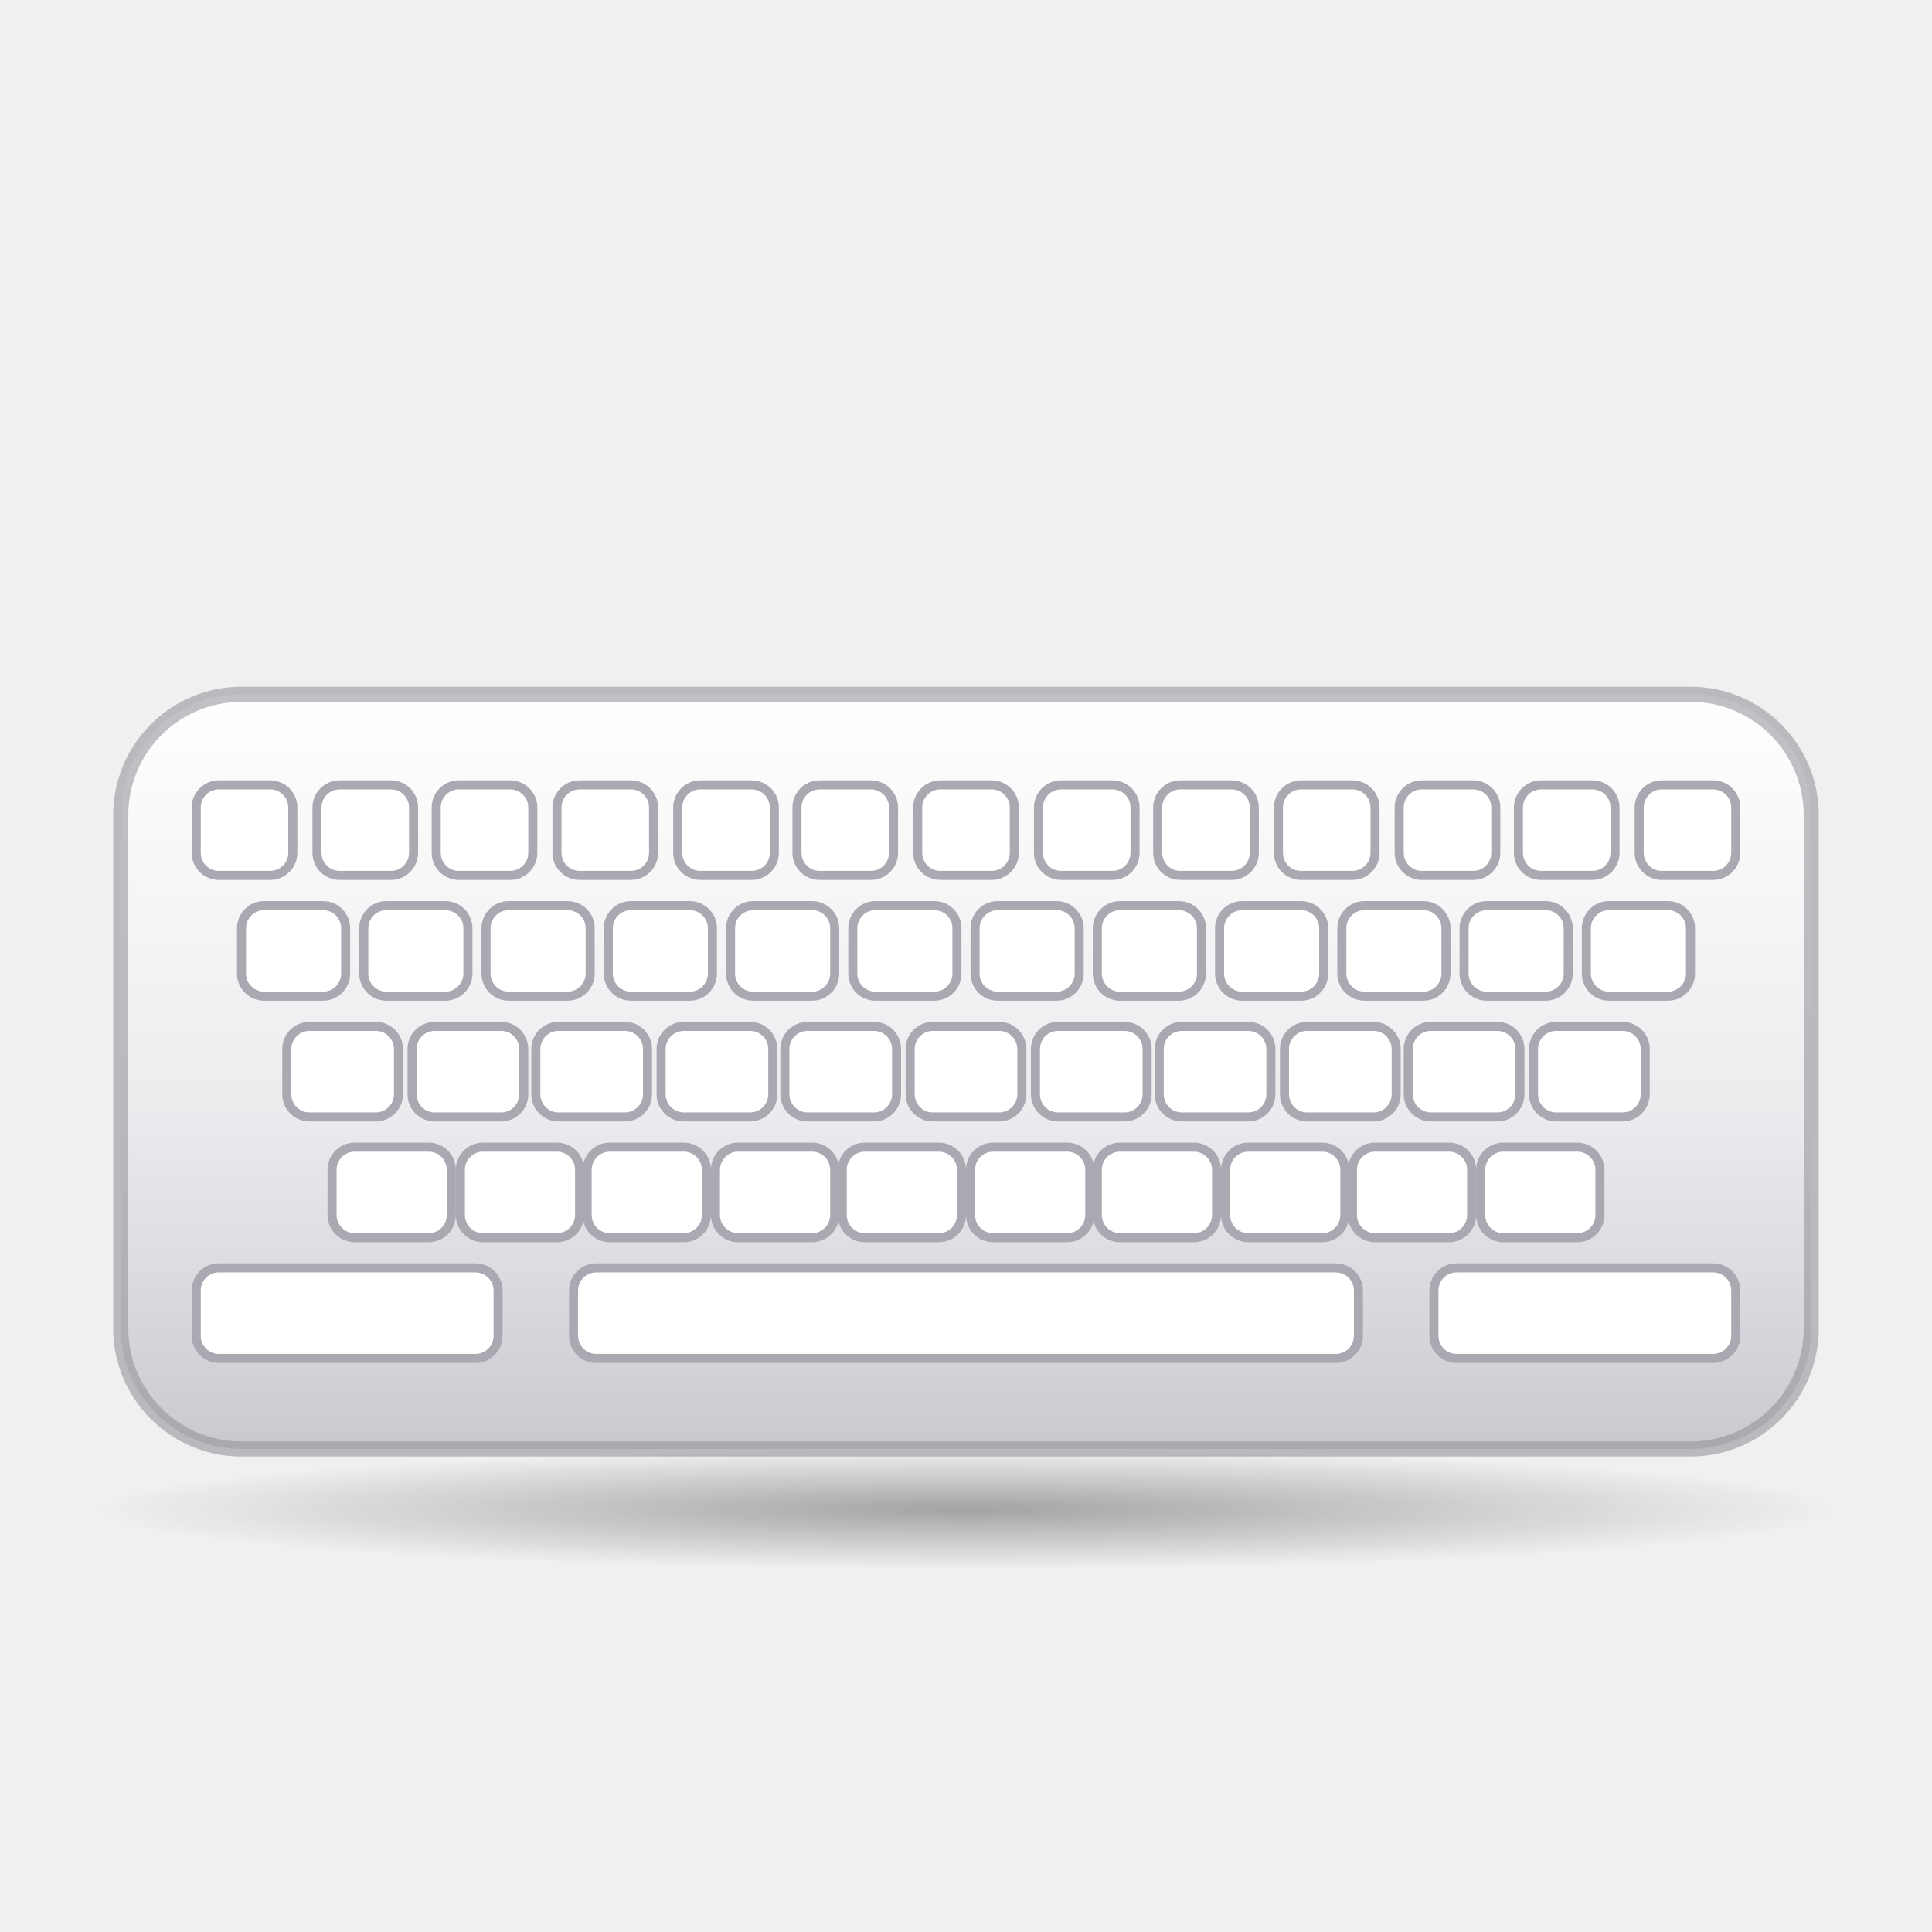
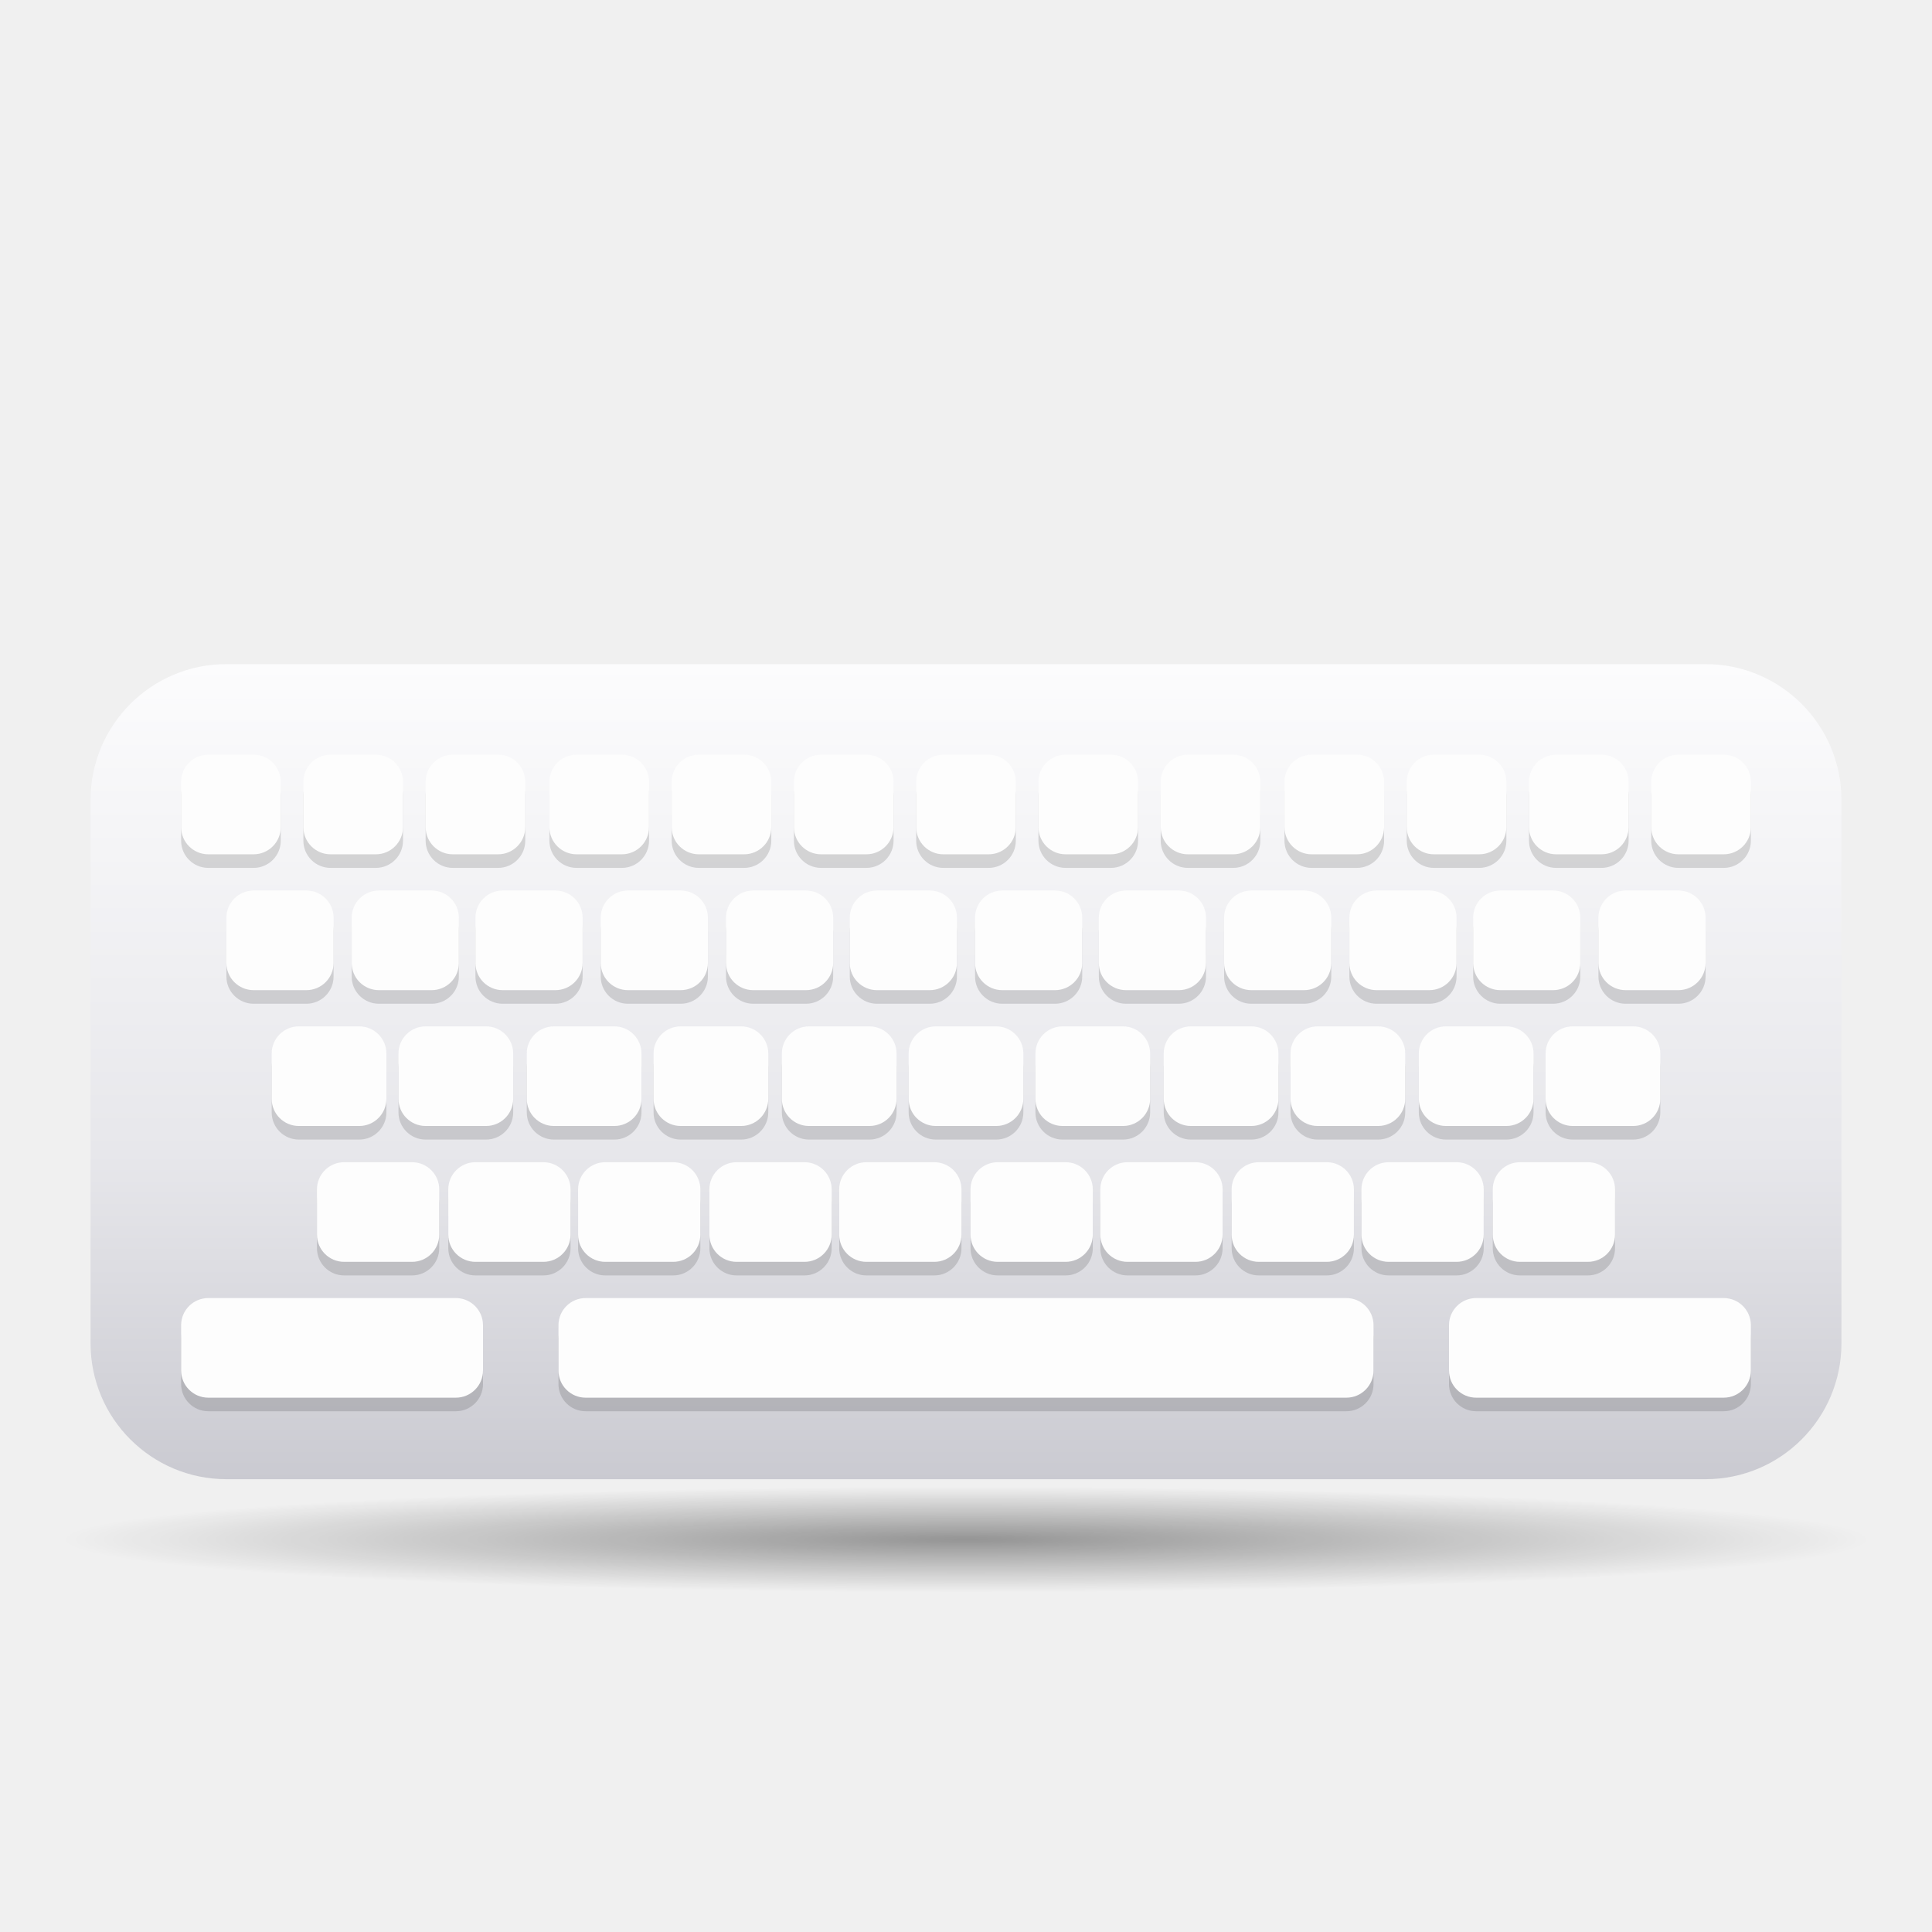
<svg xmlns="http://www.w3.org/2000/svg" viewBox="0 0 128 128" width="128" height="128">
  <defs>
-     <linearGradient id="body" x1="0" y1="0" x2="0" y2="1">
-       <stop offset="0" stop-color="#FFFFFF" />
-       <stop offset="0.55" stop-color="#ECECEF" />
-       <stop offset="1" stop-color="#C9C9D0" />
+     <linearGradient id="shell" x1="0" y1="0" x2="0" y2="1">
+       <stop offset="0" stop-color="#FCFCFD" />
+       <stop offset="0.6" stop-color="#E7E7EB" />
+       <stop offset="1" stop-color="#CACAD1" />
    </linearGradient>
-     <linearGradient id="side" x1="0" y1="0" x2="1" y2="0">
-       <stop offset="0" stop-color="#D4D4DA" />
-       <stop offset="0.5" stop-color="#FAFAFA" />
-       <stop offset="1" stop-color="#C4C4CB" />
+     <linearGradient id="shellH" x1="0" y1="0" x2="1" y2="0">
+       <stop offset="0" stop-color="#C9C9D0" />
+       <stop offset="0.3" stop-color="#F6F6F8" />
+       <stop offset="0.7" stop-color="#ECECEF" />
+       <stop offset="1" stop-color="#BEBEC6" />
    </linearGradient>
-     <linearGradient id="dark" x1="0" y1="0" x2="0" y2="1">
-       <stop offset="0" stop-color="#4A4A52" />
-       <stop offset="1" stop-color="#242428" />
+     <linearGradient id="lid" x1="0" y1="0" x2="0" y2="1">
+       <stop offset="0" stop-color="#D9D9DF" />
+       <stop offset="1" stop-color="#F3F3F5" />
+     </linearGradient>
+     <linearGradient id="graphite" x1="0" y1="0" x2="0" y2="1">
+       <stop offset="0" stop-color="#46464D" />
+       <stop offset="1" stop-color="#1E1E22" />
+     </linearGradient>
+     <linearGradient id="fabric" x1="0" y1="0" x2="0" y2="1">
+       <stop offset="0" stop-color="#E2E2E6" />
+       <stop offset="1" stop-color="#B9B9C1" />
    </linearGradient>
    <linearGradient id="screen" x1="0" y1="0" x2="1" y2="1">
-       <stop offset="0" stop-color="#34343B" />
-       <stop offset="0.5" stop-color="#1D1D21" />
-       <stop offset="1" stop-color="#121214" />
+       <stop offset="0" stop-color="#3A4260" />
+       <stop offset="0.55" stop-color="#1D2030" />
+       <stop offset="1" stop-color="#121318" />
    </linearGradient>
+     <linearGradient id="sheen" x1="0" y1="0" x2="1" y2="1">
+       <stop offset="0" stop-color="#FFFFFF" stop-opacity="0.16" />
+       <stop offset="0.45" stop-color="#FFFFFF" stop-opacity="0" />
+     </linearGradient>
+     <linearGradient id="top" x1="0" y1="0" x2="0" y2="1">
+       <stop offset="0" stop-color="#FFFFFF" stop-opacity="0.95" />
+       <stop offset="1" stop-color="#FFFFFF" stop-opacity="0" />
+     </linearGradient>
+     <linearGradient id="well" x1="0" y1="0" x2="0" y2="1">
+       <stop offset="0" stop-color="#8E8E97" />
+       <stop offset="1" stop-color="#B9B9C1" />
+     </linearGradient>
+     <radialGradient id="cavity" cx="0.5" cy="0.35" r="0.65">
+       <stop offset="0" stop-color="#2E2E34" />
+       <stop offset="1" stop-color="#18181B" />
+     </radialGradient>
    <radialGradient id="shadow" cx="0.5" cy="0.5" r="0.5">
-       <stop offset="0" stop-color="#000000" stop-opacity="0.32" />
+       <stop offset="0" stop-color="#000000" stop-opacity="0.38" />
      <stop offset="1" stop-color="#000000" stop-opacity="0" />
    </radialGradient>
  </defs>
-   <ellipse cx="64" cy="100" rx="58" ry="4" fill="url(#shadow)" />
-   <rect x="8" y="46" width="112" height="50" rx="8" fill="url(#body)" stroke="#8E8E96" stroke-opacity="0.55" stroke-width="1" />
-   <g fill="#FFFFFF" stroke="#A9A9B1" stroke-width="0.6">
-     <rect x="13.0" y="52" width="6.4" height="6" rx="1.5" />
-     <rect x="21.0" y="52" width="6.4" height="6" rx="1.5" />
-     <rect x="28.9" y="52" width="6.4" height="6" rx="1.5" />
-     <rect x="36.9" y="52" width="6.4" height="6" rx="1.5" />
-     <rect x="44.9" y="52" width="6.4" height="6" rx="1.5" />
-     <rect x="52.8" y="52" width="6.4" height="6" rx="1.5" />
-     <rect x="60.8" y="52" width="6.4" height="6" rx="1.5" />
-     <rect x="68.8" y="52" width="6.4" height="6" rx="1.5" />
-     <rect x="76.7" y="52" width="6.4" height="6" rx="1.5" />
-     <rect x="84.7" y="52" width="6.4" height="6" rx="1.5" />
-     <rect x="92.7" y="52" width="6.4" height="6" rx="1.5" />
-     <rect x="100.6" y="52" width="6.4" height="6" rx="1.5" />
-     <rect x="108.6" y="52" width="6.4" height="6" rx="1.5" />
-     <rect x="16.0" y="60" width="6.9" height="6" rx="1.5" />
-     <rect x="24.1" y="60" width="6.9" height="6" rx="1.5" />
-     <rect x="32.2" y="60" width="6.9" height="6" rx="1.5" />
-     <rect x="40.3" y="60" width="6.9" height="6" rx="1.5" />
-     <rect x="48.4" y="60" width="6.9" height="6" rx="1.5" />
-     <rect x="56.5" y="60" width="6.9" height="6" rx="1.5" />
-     <rect x="64.6" y="60" width="6.9" height="6" rx="1.5" />
-     <rect x="72.7" y="60" width="6.9" height="6" rx="1.5" />
-     <rect x="80.8" y="60" width="6.9" height="6" rx="1.5" />
-     <rect x="88.9" y="60" width="6.9" height="6" rx="1.5" />
-     <rect x="97.0" y="60" width="6.9" height="6" rx="1.5" />
-     <rect x="105.1" y="60" width="6.9" height="6" rx="1.5" />
-     <rect x="19.0" y="68" width="7.4" height="6" rx="1.5" />
-     <rect x="27.3" y="68" width="7.4" height="6" rx="1.5" />
-     <rect x="35.5" y="68" width="7.4" height="6" rx="1.5" />
-     <rect x="43.8" y="68" width="7.4" height="6" rx="1.5" />
-     <rect x="52.0" y="68" width="7.4" height="6" rx="1.5" />
-     <rect x="60.3" y="68" width="7.4" height="6" rx="1.5" />
-     <rect x="68.6" y="68" width="7.4" height="6" rx="1.5" />
-     <rect x="76.8" y="68" width="7.4" height="6" rx="1.5" />
-     <rect x="85.1" y="68" width="7.4" height="6" rx="1.5" />
-     <rect x="93.3" y="68" width="7.4" height="6" rx="1.5" />
-     <rect x="101.6" y="68" width="7.4" height="6" rx="1.5" />
-     <rect x="22.0" y="76" width="7.9" height="6" rx="1.5" />
-     <rect x="30.5" y="76" width="7.9" height="6" rx="1.5" />
-     <rect x="38.9" y="76" width="7.9" height="6" rx="1.5" />
-     <rect x="47.4" y="76" width="7.9" height="6" rx="1.5" />
-     <rect x="55.8" y="76" width="7.9" height="6" rx="1.5" />
-     <rect x="64.3" y="76" width="7.9" height="6" rx="1.5" />
-     <rect x="72.7" y="76" width="7.9" height="6" rx="1.5" />
-     <rect x="81.2" y="76" width="7.9" height="6" rx="1.5" />
-     <rect x="89.6" y="76" width="7.9" height="6" rx="1.5" />
-     <rect x="98.1" y="76" width="7.9" height="6" rx="1.5" />
-     <rect x="38" y="84" width="52" height="6" rx="1.5" />
-     <rect x="13" y="84" width="20" height="6" rx="1.5" />
-     <rect x="95" y="84" width="20" height="6" rx="1.5" />
+   <ellipse cx="64" cy="102" rx="60" ry="3.5" fill="url(#shadow)" />
+   <rect x="6" y="44" width="116" height="54" rx="9" fill="url(#shell)" />
+   <g fill="#000000" opacity="0.14">
+     <rect x="12.0" y="50.9" width="6.6" height="6.6" rx="1.8" />
+     <rect x="20.1" y="50.9" width="6.6" height="6.6" rx="1.8" />
+     <rect x="28.2" y="50.9" width="6.6" height="6.6" rx="1.8" />
+     <rect x="36.4" y="50.9" width="6.6" height="6.6" rx="1.8" />
+     <rect x="44.5" y="50.9" width="6.6" height="6.6" rx="1.8" />
+     <rect x="52.6" y="50.9" width="6.6" height="6.6" rx="1.8" />
+     <rect x="60.7" y="50.9" width="6.6" height="6.6" rx="1.8" />
+     <rect x="68.8" y="50.9" width="6.6" height="6.6" rx="1.8" />
+     <rect x="76.9" y="50.9" width="6.6" height="6.6" rx="1.8" />
+     <rect x="85.1" y="50.9" width="6.6" height="6.6" rx="1.8" />
+     <rect x="93.2" y="50.9" width="6.6" height="6.6" rx="1.8" />
+     <rect x="101.3" y="50.9" width="6.6" height="6.6" rx="1.8" />
+     <rect x="109.4" y="50.9" width="6.6" height="6.6" rx="1.8" />
+     <rect x="15.0" y="59.9" width="7.1" height="6.6" rx="1.8" />
+     <rect x="23.3" y="59.9" width="7.1" height="6.6" rx="1.8" />
+     <rect x="31.5" y="59.9" width="7.1" height="6.6" rx="1.8" />
+     <rect x="39.8" y="59.9" width="7.1" height="6.6" rx="1.8" />
+     <rect x="48.1" y="59.9" width="7.1" height="6.6" rx="1.8" />
+     <rect x="56.3" y="59.9" width="7.1" height="6.6" rx="1.8" />
+     <rect x="64.6" y="59.9" width="7.1" height="6.6" rx="1.8" />
+     <rect x="72.8" y="59.9" width="7.1" height="6.6" rx="1.8" />
+     <rect x="81.1" y="59.9" width="7.1" height="6.6" rx="1.8" />
+     <rect x="89.4" y="59.9" width="7.1" height="6.6" rx="1.8" />
+     <rect x="97.6" y="59.9" width="7.1" height="6.6" rx="1.8" />
+     <rect x="105.9" y="59.9" width="7.1" height="6.6" rx="1.8" />
+     <rect x="18.0" y="68.9" width="7.6" height="6.6" rx="1.8" />
+     <rect x="26.4" y="68.9" width="7.6" height="6.6" rx="1.8" />
+     <rect x="34.9" y="68.9" width="7.6" height="6.6" rx="1.8" />
+     <rect x="43.3" y="68.9" width="7.6" height="6.6" rx="1.8" />
+     <rect x="51.8" y="68.9" width="7.6" height="6.6" rx="1.8" />
+     <rect x="60.2" y="68.9" width="7.6" height="6.6" rx="1.8" />
+     <rect x="68.6" y="68.9" width="7.6" height="6.6" rx="1.8" />
+     <rect x="77.1" y="68.9" width="7.6" height="6.6" rx="1.8" />
+     <rect x="85.5" y="68.9" width="7.6" height="6.6" rx="1.8" />
+     <rect x="94.0" y="68.9" width="7.6" height="6.6" rx="1.8" />
+     <rect x="102.4" y="68.9" width="7.6" height="6.6" rx="1.8" />
+     <rect x="21.0" y="77.9" width="8.1" height="6.6" rx="1.8" />
+     <rect x="29.7" y="77.9" width="8.1" height="6.6" rx="1.8" />
+     <rect x="38.3" y="77.9" width="8.1" height="6.6" rx="1.8" />
+     <rect x="47.0" y="77.9" width="8.1" height="6.6" rx="1.8" />
+     <rect x="55.6" y="77.9" width="8.1" height="6.6" rx="1.8" />
+     <rect x="64.3" y="77.9" width="8.1" height="6.6" rx="1.8" />
+     <rect x="72.9" y="77.9" width="8.1" height="6.6" rx="1.8" />
+     <rect x="81.6" y="77.9" width="8.1" height="6.6" rx="1.8" />
+     <rect x="90.2" y="77.9" width="8.1" height="6.6" rx="1.8" />
+     <rect x="98.9" y="77.9" width="8.1" height="6.6" rx="1.8" />
+     <rect x="37.0" y="86.9" width="54" height="6.6" rx="1.8" />
+     <rect x="12.0" y="86.9" width="20" height="6.6" rx="1.8" />
+     <rect x="96.0" y="86.9" width="20" height="6.6" rx="1.8" />
+   </g>
+   <g fill="#FDFDFD">
+     <rect x="12.0" y="50" width="6.6" height="6.6" rx="1.8" />
+     <rect x="20.1" y="50" width="6.6" height="6.6" rx="1.8" />
+     <rect x="28.2" y="50" width="6.6" height="6.6" rx="1.8" />
+     <rect x="36.4" y="50" width="6.6" height="6.6" rx="1.8" />
+     <rect x="44.5" y="50" width="6.6" height="6.6" rx="1.8" />
+     <rect x="52.6" y="50" width="6.6" height="6.6" rx="1.8" />
+     <rect x="60.7" y="50" width="6.6" height="6.6" rx="1.8" />
+     <rect x="68.8" y="50" width="6.6" height="6.6" rx="1.8" />
+     <rect x="76.9" y="50" width="6.6" height="6.6" rx="1.8" />
+     <rect x="85.1" y="50" width="6.6" height="6.6" rx="1.8" />
+     <rect x="93.2" y="50" width="6.6" height="6.6" rx="1.8" />
+     <rect x="101.3" y="50" width="6.6" height="6.6" rx="1.8" />
+     <rect x="109.4" y="50" width="6.6" height="6.6" rx="1.8" />
+     <rect x="15.0" y="59" width="7.1" height="6.6" rx="1.8" />
+     <rect x="23.3" y="59" width="7.1" height="6.6" rx="1.8" />
+     <rect x="31.5" y="59" width="7.1" height="6.6" rx="1.8" />
+     <rect x="39.8" y="59" width="7.1" height="6.6" rx="1.8" />
+     <rect x="48.1" y="59" width="7.1" height="6.6" rx="1.8" />
+     <rect x="56.3" y="59" width="7.1" height="6.6" rx="1.8" />
+     <rect x="64.6" y="59" width="7.1" height="6.6" rx="1.8" />
+     <rect x="72.8" y="59" width="7.1" height="6.6" rx="1.8" />
+     <rect x="81.1" y="59" width="7.1" height="6.6" rx="1.8" />
+     <rect x="89.4" y="59" width="7.1" height="6.6" rx="1.8" />
+     <rect x="97.6" y="59" width="7.1" height="6.6" rx="1.8" />
+     <rect x="105.9" y="59" width="7.1" height="6.6" rx="1.8" />
+     <rect x="18.0" y="68" width="7.6" height="6.6" rx="1.8" />
+     <rect x="26.4" y="68" width="7.6" height="6.6" rx="1.8" />
+     <rect x="34.9" y="68" width="7.6" height="6.6" rx="1.8" />
+     <rect x="43.3" y="68" width="7.6" height="6.6" rx="1.8" />
+     <rect x="51.8" y="68" width="7.6" height="6.6" rx="1.8" />
+     <rect x="60.2" y="68" width="7.6" height="6.6" rx="1.8" />
+     <rect x="68.6" y="68" width="7.6" height="6.6" rx="1.8" />
+     <rect x="77.1" y="68" width="7.6" height="6.6" rx="1.8" />
+     <rect x="85.5" y="68" width="7.6" height="6.6" rx="1.8" />
+     <rect x="94.0" y="68" width="7.6" height="6.6" rx="1.8" />
+     <rect x="102.4" y="68" width="7.6" height="6.6" rx="1.8" />
+     <rect x="21.0" y="77" width="8.1" height="6.6" rx="1.8" />
+     <rect x="29.7" y="77" width="8.1" height="6.6" rx="1.8" />
+     <rect x="38.3" y="77" width="8.1" height="6.6" rx="1.8" />
+     <rect x="47.0" y="77" width="8.1" height="6.6" rx="1.8" />
+     <rect x="55.6" y="77" width="8.1" height="6.6" rx="1.8" />
+     <rect x="64.3" y="77" width="8.1" height="6.6" rx="1.8" />
+     <rect x="72.9" y="77" width="8.1" height="6.6" rx="1.8" />
+     <rect x="81.6" y="77" width="8.1" height="6.6" rx="1.8" />
+     <rect x="90.2" y="77" width="8.1" height="6.6" rx="1.8" />
+     <rect x="98.9" y="77" width="8.1" height="6.6" rx="1.8" />
+     <rect x="37.0" y="86" width="54" height="6.6" rx="1.8" />
+     <rect x="12.0" y="86" width="20" height="6.6" rx="1.8" />
+     <rect x="96.0" y="86" width="20" height="6.6" rx="1.8" />
  </g>
</svg>
